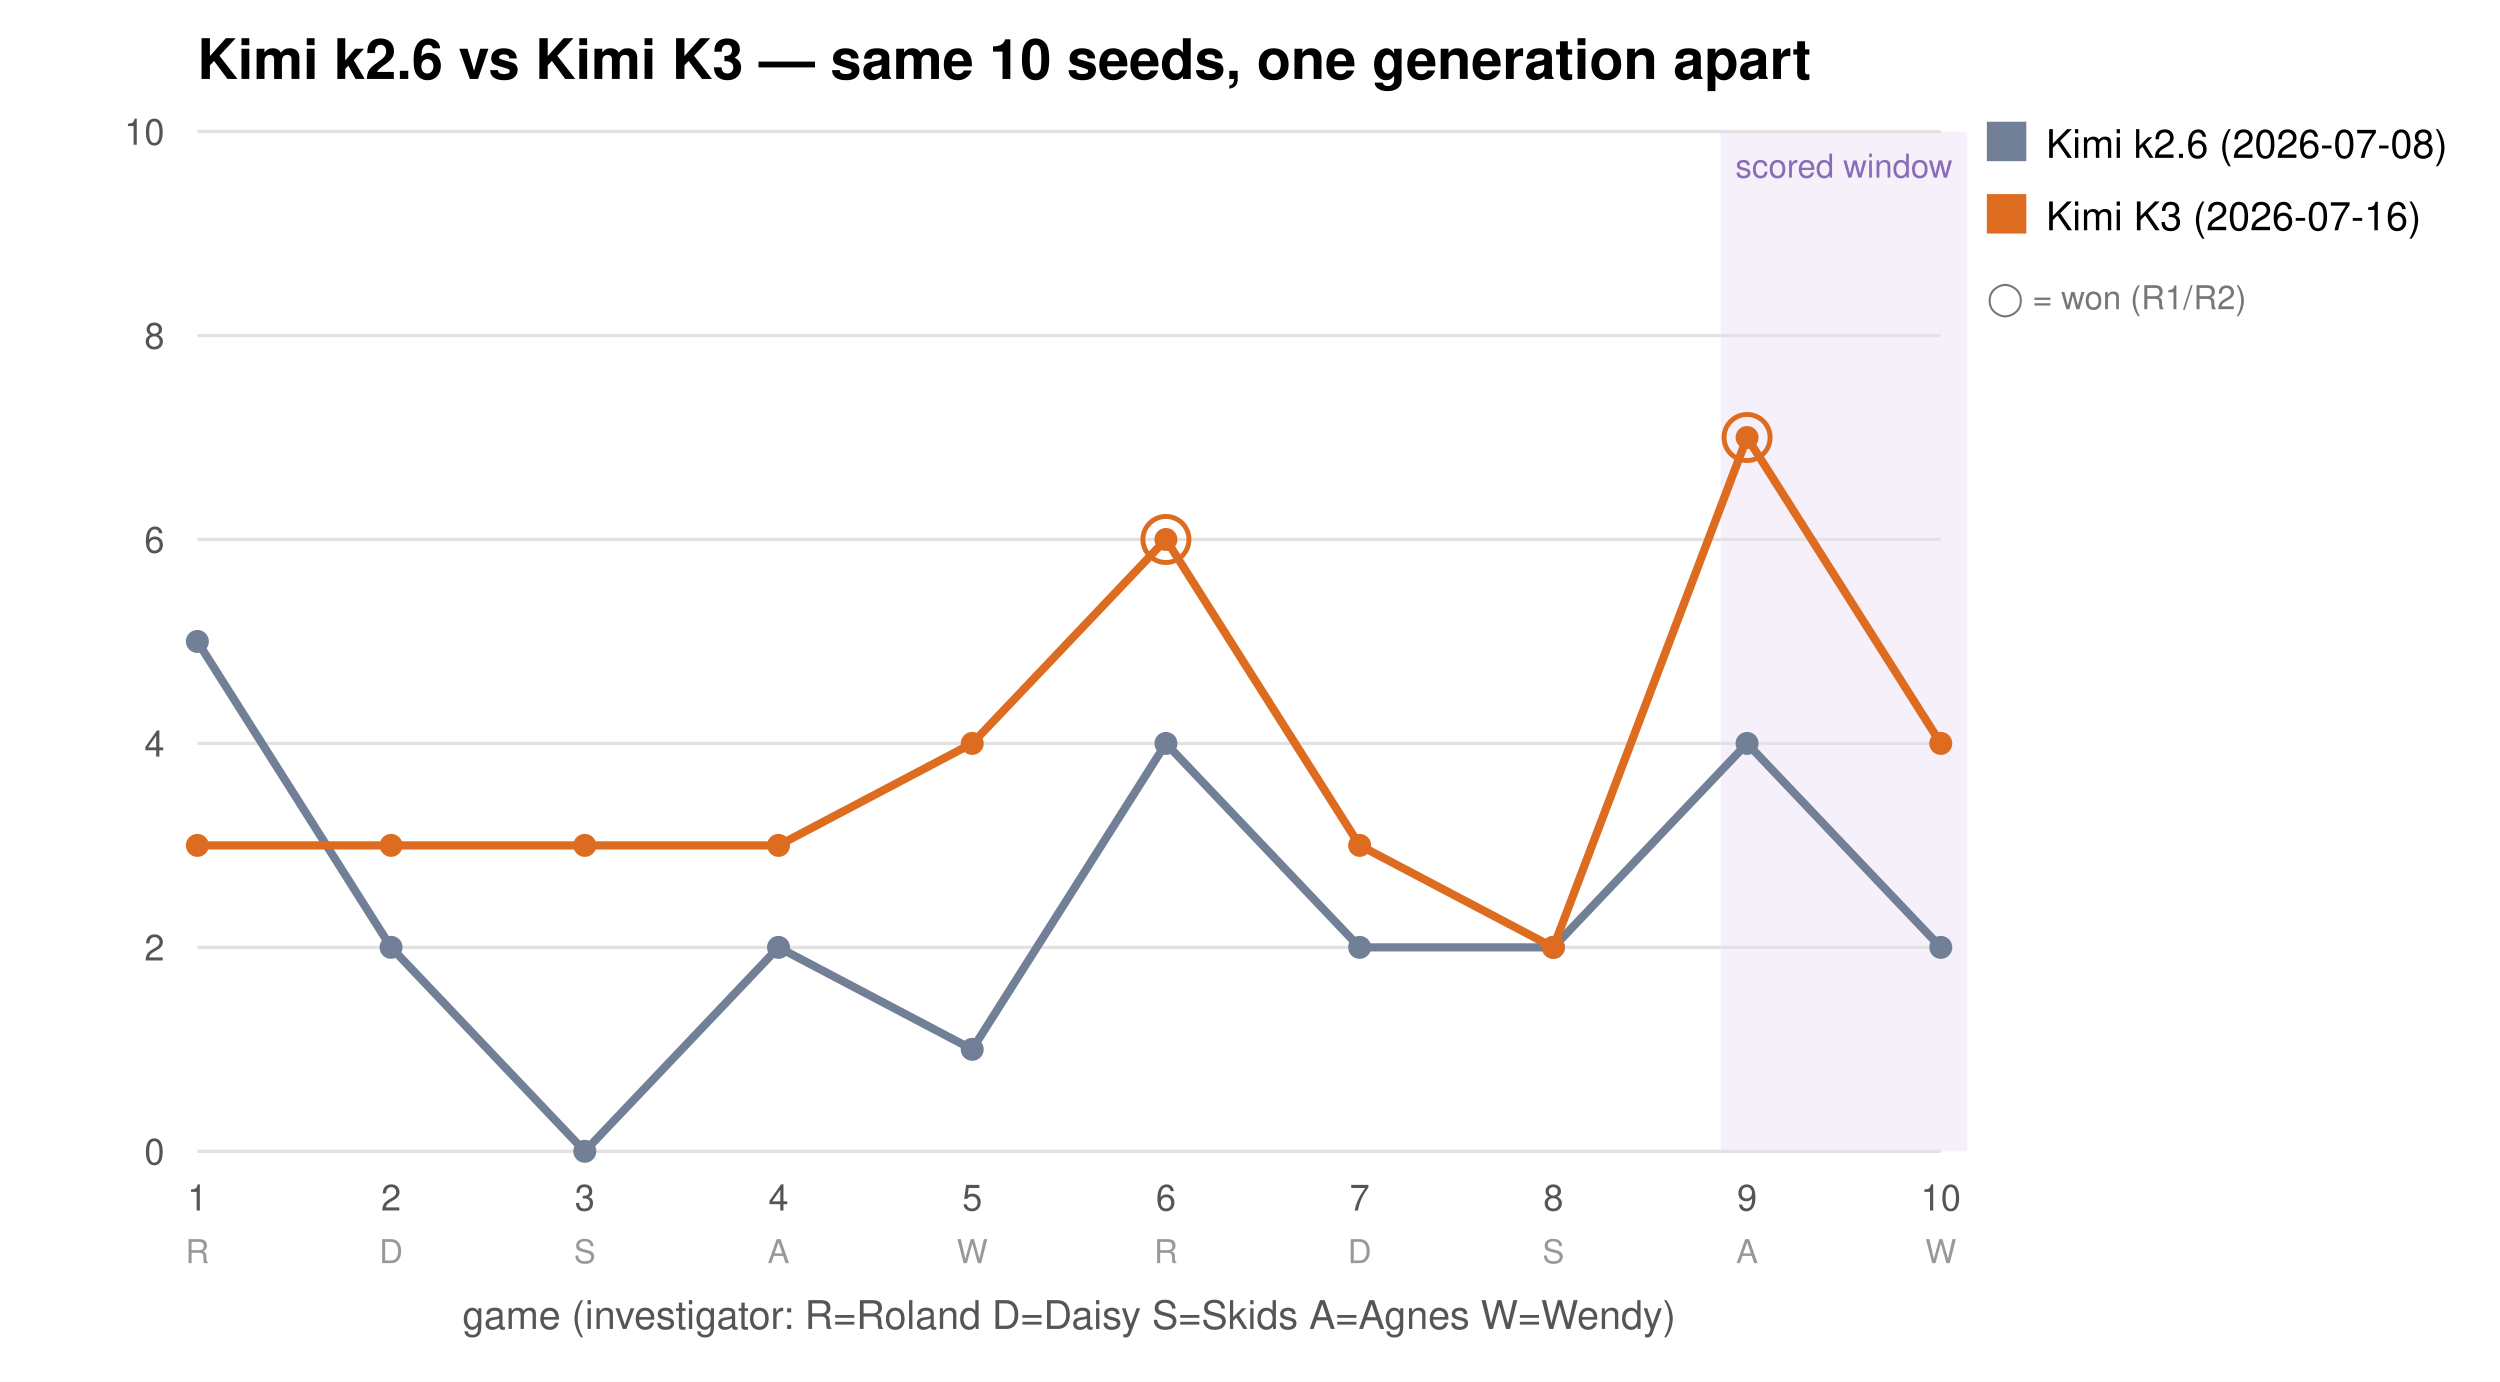
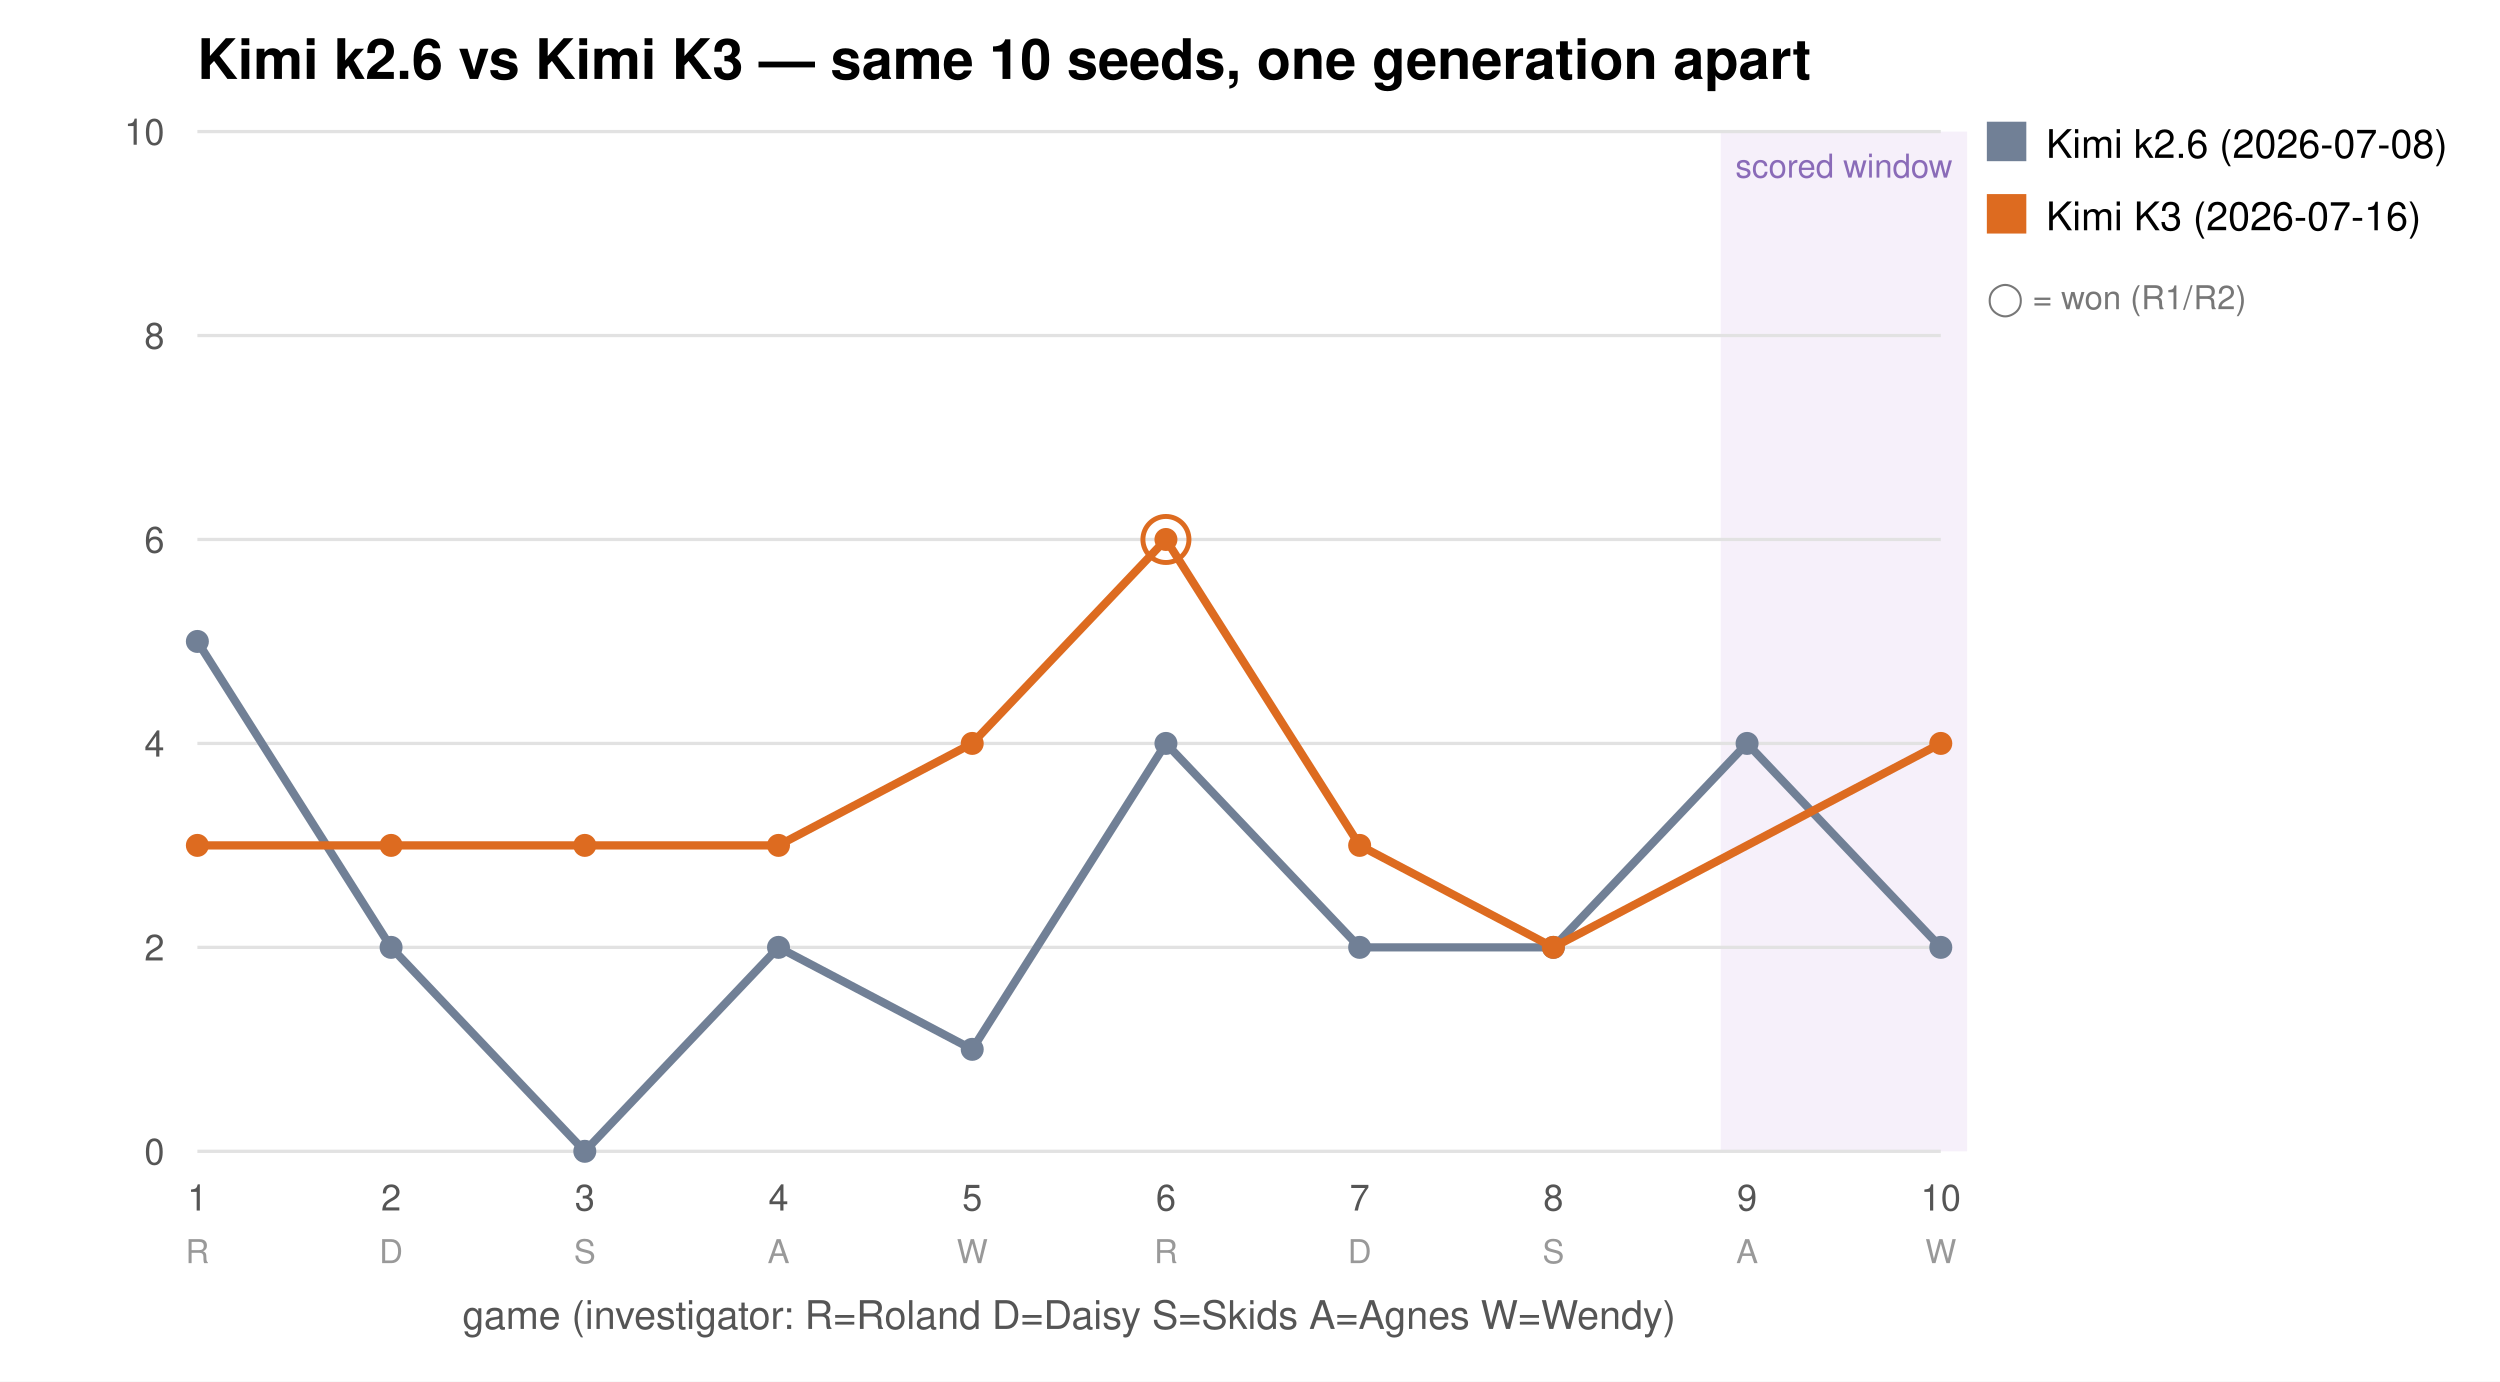
<svg xmlns="http://www.w3.org/2000/svg" width="760" height="420" viewBox="0 0 760 420" font-family="Helvetica, Arial, sans-serif">
  <rect width="760" height="420" fill="white" />
  <text x="60" y="24" font-size="17" font-weight="bold">Kimi k2.6 vs Kimi K3 — same 10 seeds, one generation apart</text>
  <rect x="523.111" y="40" width="74.889" height="310" fill="#f6f0fa" />
  <line x1="60" y1="350.0" x2="590" y2="350.0" stroke="#e2e2e2" />
  <text x="50" y="354.0" font-size="11" text-anchor="end" fill="#555">0</text>
  <line x1="60" y1="288.0" x2="590" y2="288.0" stroke="#e2e2e2" />
  <text x="50" y="292.0" font-size="11" text-anchor="end" fill="#555">2</text>
  <line x1="60" y1="226.0" x2="590" y2="226.0" stroke="#e2e2e2" />
  <text x="50" y="230.0" font-size="11" text-anchor="end" fill="#555">4</text>
  <line x1="60" y1="164.0" x2="590" y2="164.0" stroke="#e2e2e2" />
  <text x="50" y="168.0" font-size="11" text-anchor="end" fill="#555">6</text>
  <line x1="60" y1="102.0" x2="590" y2="102.0" stroke="#e2e2e2" />
  <text x="50" y="106.0" font-size="11" text-anchor="end" fill="#555">8</text>
  <line x1="60" y1="40.0" x2="590" y2="40.0" stroke="#e2e2e2" />
  <text x="50" y="44.0" font-size="11" text-anchor="end" fill="#555">10</text>
  <text x="60.0" y="368" font-size="11" text-anchor="middle" fill="#555">1</text>
  <text x="60.0" y="384" font-size="10" text-anchor="middle" fill="#999">R</text>
  <text x="118.889" y="368" font-size="11" text-anchor="middle" fill="#555">2</text>
  <text x="118.889" y="384" font-size="10" text-anchor="middle" fill="#999">D</text>
  <text x="177.778" y="368" font-size="11" text-anchor="middle" fill="#555">3</text>
  <text x="177.778" y="384" font-size="10" text-anchor="middle" fill="#999">S</text>
  <text x="236.667" y="368" font-size="11" text-anchor="middle" fill="#555">4</text>
  <text x="236.667" y="384" font-size="10" text-anchor="middle" fill="#999">A</text>
  <text x="295.556" y="368" font-size="11" text-anchor="middle" fill="#555">5</text>
  <text x="295.556" y="384" font-size="10" text-anchor="middle" fill="#999">W</text>
  <text x="354.444" y="368" font-size="11" text-anchor="middle" fill="#555">6</text>
  <text x="354.444" y="384" font-size="10" text-anchor="middle" fill="#999">R</text>
  <text x="413.333" y="368" font-size="11" text-anchor="middle" fill="#555">7</text>
  <text x="413.333" y="384" font-size="10" text-anchor="middle" fill="#999">D</text>
  <text x="472.222" y="368" font-size="11" text-anchor="middle" fill="#555">8</text>
  <text x="472.222" y="384" font-size="10" text-anchor="middle" fill="#999">S</text>
  <text x="531.111" y="368" font-size="11" text-anchor="middle" fill="#555">9</text>
  <text x="531.111" y="384" font-size="10" text-anchor="middle" fill="#999">A</text>
  <text x="590.0" y="368" font-size="11" text-anchor="middle" fill="#555">10</text>
  <text x="590.0" y="384" font-size="10" text-anchor="middle" fill="#999">W</text>
  <text x="325.0" y="404" font-size="12" text-anchor="middle" fill="#555">game (investigator: R=Roland D=Daisy S=Skids A=Agnes W=Wendy)</text>
  <text x="560.556" y="54" font-size="10" text-anchor="middle" fill="#8a6bb8">scored window</text>
  <path d="M60.0,195.0 L118.889,288.0 L177.778,350.0 L236.667,288.0 L295.556,319.0 L354.444,226.0 L413.333,288.0 L472.222,288.0 L531.111,226.0 L590.0,288.0" fill="none" stroke="#718096" stroke-width="2.5" />
  <circle cx="60.0" cy="195.0" r="3.5" fill="#718096" />
  <circle cx="118.889" cy="288.0" r="3.5" fill="#718096" />
  <circle cx="177.778" cy="350.0" r="3.5" fill="#718096" />
  <circle cx="236.667" cy="288.0" r="3.5" fill="#718096" />
  <circle cx="295.556" cy="319.0" r="3.5" fill="#718096" />
  <circle cx="354.444" cy="226.0" r="3.5" fill="#718096" />
  <circle cx="413.333" cy="288.0" r="3.5" fill="#718096" />
  <circle cx="472.222" cy="288.0" r="3.5" fill="#718096" />
  <circle cx="531.111" cy="226.0" r="3.5" fill="#718096" />
  <circle cx="590.0" cy="288.0" r="3.5" fill="#718096" />
  <rect x="604" y="37" width="12" height="12" fill="#718096" />
  <text x="622" y="48" font-size="12">Kimi k2.6 (2026-07-08)</text>
-   <path d="M60.0,257.0 L118.889,257.0 L177.778,257.0 L236.667,257.0 L295.556,226.0 L354.444,164.0 L413.333,257.0 L472.222,288.0 L531.111,133.0 L590.0,226.0" fill="none" stroke="#dd6b20" stroke-width="2.5" />
+   <path d="M60.0,257.0 L118.889,257.0 L177.778,257.0 L236.667,257.0 L295.556,226.0 L354.444,164.0 L413.333,257.0 L472.222,288.0 L590.0,226.0" fill="none" stroke="#dd6b20" stroke-width="2.5" />
  <circle cx="60.0" cy="257.0" r="3.5" fill="#dd6b20" />
  <circle cx="118.889" cy="257.0" r="3.5" fill="#dd6b20" />
  <circle cx="177.778" cy="257.0" r="3.5" fill="#dd6b20" />
  <circle cx="236.667" cy="257.0" r="3.5" fill="#dd6b20" />
  <circle cx="295.556" cy="226.0" r="3.5" fill="#dd6b20" />
  <circle cx="354.444" cy="164.0" r="3.5" fill="#dd6b20" />
  <circle cx="413.333" cy="257.0" r="3.5" fill="#dd6b20" />
  <circle cx="472.222" cy="288.0" r="3.5" fill="#dd6b20" />
-   <circle cx="531.111" cy="133.0" r="3.5" fill="#dd6b20" />
  <circle cx="590.0" cy="226.0" r="3.5" fill="#dd6b20" />
  <circle cx="354.444" cy="164.0" r="7" fill="none" stroke="#dd6b20" stroke-width="1.5" />
-   <circle cx="531.111" cy="133.0" r="7" fill="none" stroke="#dd6b20" stroke-width="1.5" />
  <rect x="604" y="59" width="12" height="12" fill="#dd6b20" />
  <text x="622" y="70" font-size="12">Kimi K3 (2026-07-16)</text>
  <text x="604" y="94" font-size="10" fill="#777">◯ = won (R1/R2)</text>
</svg>
